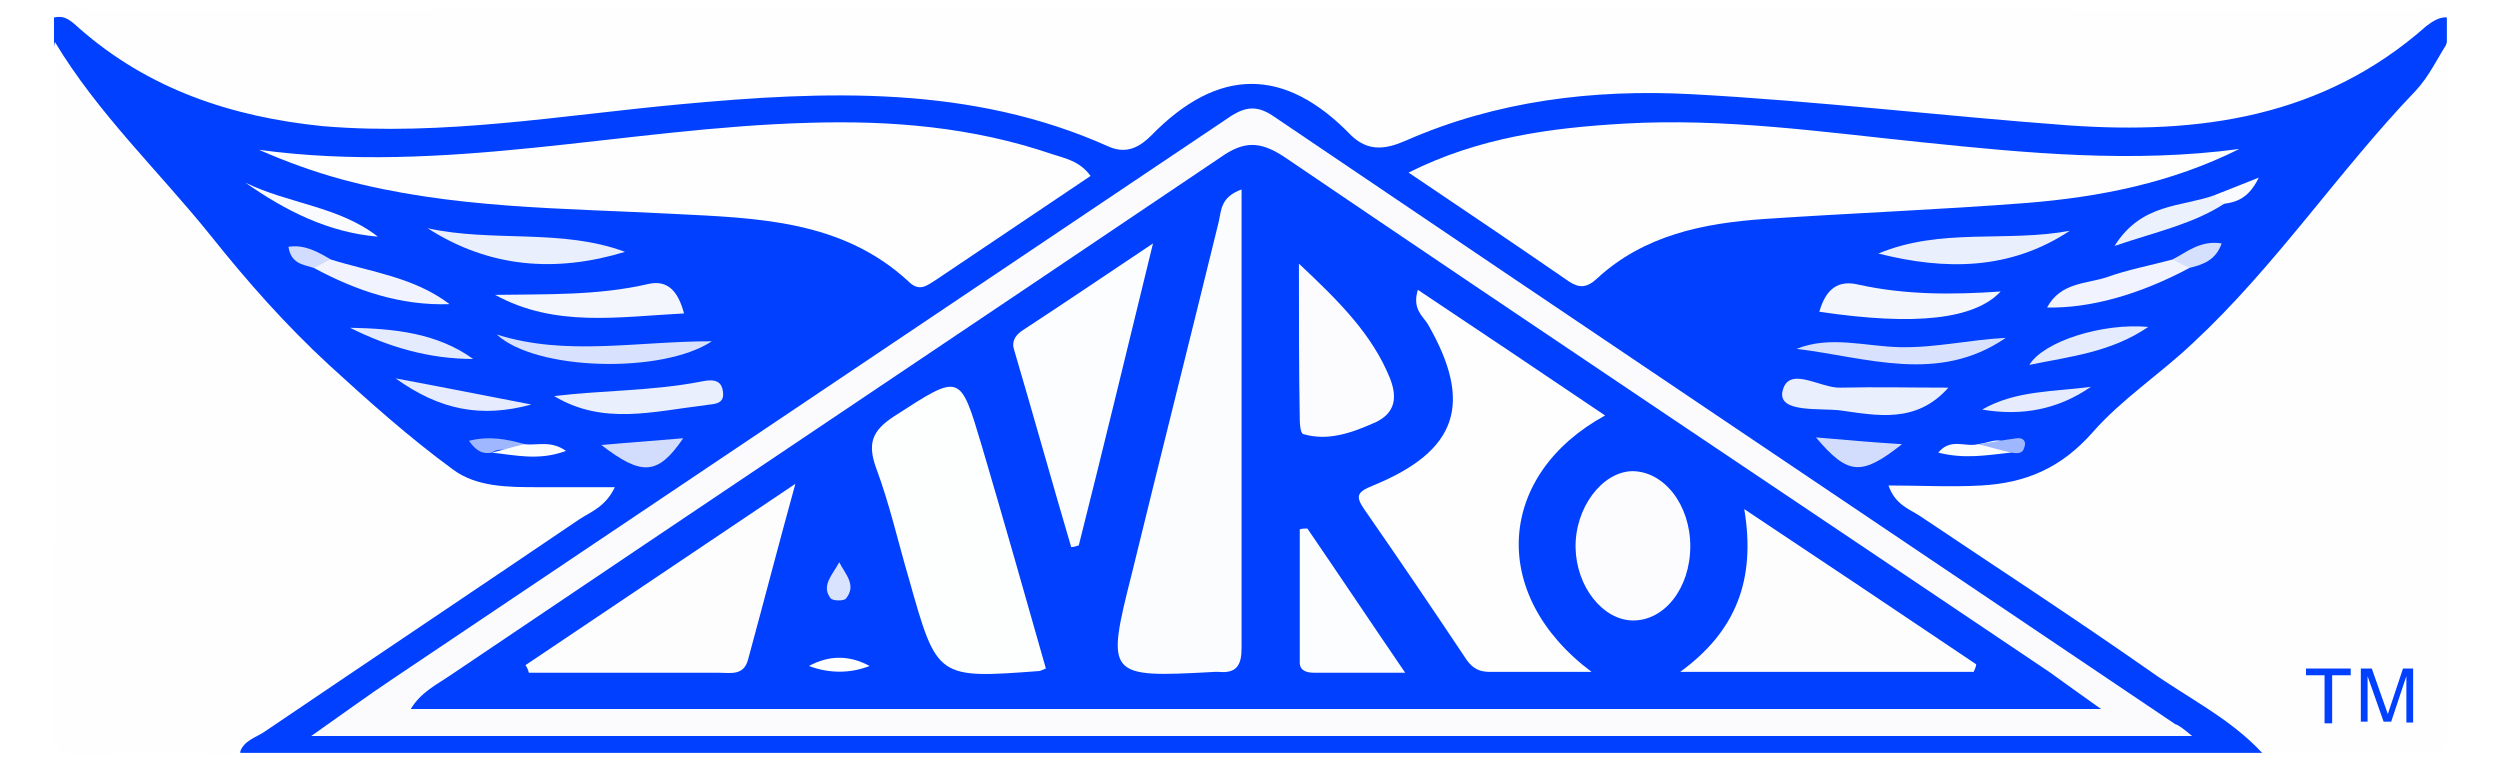
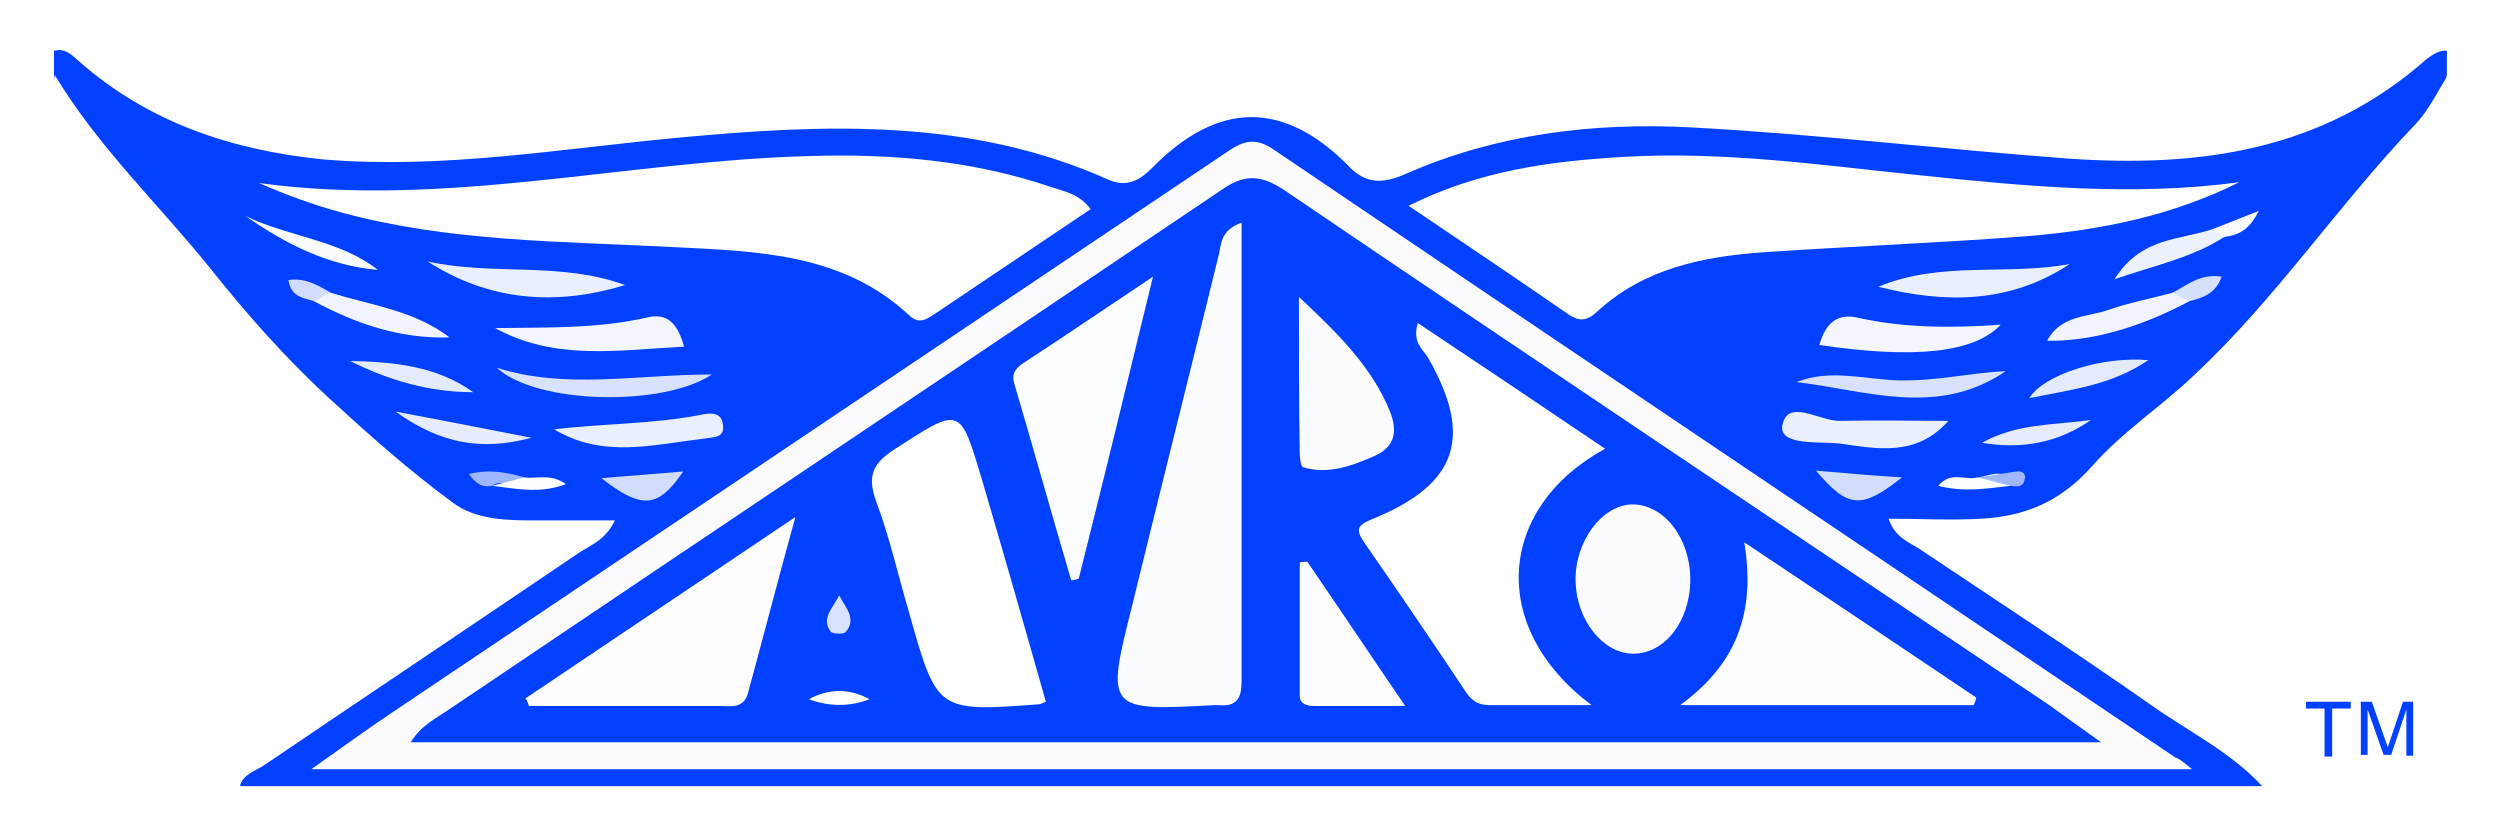
- <svg xmlns="http://www.w3.org/2000/svg" id="Layer_1" x="0" y="0" version="1.1" viewBox="-3.70 3.94 296.40 91.52" xml:space="preserve">
+ <svg xmlns="http://www.w3.org/2000/svg" viewBox="-3.70 0.00 296.40 99.00">
  <style>.st0{fill:#0040fe}.st1{fill:#fefefe}.st3{fill:#f4f6fe}.st4{fill:#eaeffe}.st9{fill:#fafbfe}.st13{fill:#9fb7fe}.st14{fill:#fcfdfe}</style>
  <path d="M264.5 93.2H24.8c-.8-3.3 1.9-4.4 3.9-5.8 11.3-8.2 23.2-15.7 35-23.7-4-.3-7.9.2-11.6-1.1-1.8-.6-3.6-1.3-5.1-2.5-13-10.2-24.4-22.2-34.4-35.4-1-1.3-1.9-2.6-3.1-3.6-3.9-3.2-5.9-7.4-6.8-12.2V6c3.1-.7 5.5.9 7.8 2.4 11.3 7.6 23.9 8.9 37 8.3 12.7-.6 25.3-2.5 38.1-3.4 14-1 27.7.1 40.9 4.9 2.7 1 4.9-.1 7.1-1.5 11.3-7.6 10.5-7.6 21.8 0 2.8 1.9 5.4 2.3 8.5 1.1 16.1-6 32.8-5.5 49.5-3.6 10.6 1.2 21.2 2.7 31.9 2.9 11.8.2 23.5-1.6 33.7-8.9 2.1-1.5 4.5-3 7.4-2.2v2.9c-.9 4.8-3.5 8.5-6.7 12.3-5 6-10.1 11.8-15 17.9-4.6 5.7-9.8 10.9-15.7 15.2-1.4 1-2.9 2-4.1 3.3-3.7 4.3-8.6 5.9-14.1 6.1-1.7.1-3.5-.1-5.3.2 11.7 7.9 23.6 15.4 34.9 23.7 2.2 1.3 5 2.3 4.1 5.6z" class="st0" />
  <path d="M286.6 6c-1-.1-1.8.4-2.6 1-12.3 10.9-27 12.9-42.5 11.8-14.9-1.1-29.8-2.9-44.8-3.7-11.5-.6-23 .8-33.7 5.5-2.5 1.1-4.5 1.3-6.5-.6-7.9-8.2-15.8-8.1-23.7 0-1.3 1.3-2.9 2.3-5.1 1.3-16.3-7.3-33.5-6.6-50.7-5-14.1 1.3-28.1 3.8-42.4 2.6-10.9-1.1-20.7-4.4-28.9-11.6-.8-.7-1.6-1.6-2.9-1.3 1.1-2 2.9-.9 4.3-.9 91.7-.1 183.4-.1 275.2 0 1.4 0 3.2-1.1 4.3.9zM2.8 8.9c5.1 8.5 12.3 15.3 18.5 23 4.3 5.4 8.9 10.6 14 15.3 4.7 4.3 9.5 8.6 14.7 12.4 2.8 2.1 6.6 2.1 10.1 2.1h9.1c-1.1 2.3-2.8 2.9-4.2 3.8-12.4 8.4-24.8 16.7-37.2 25.1-1.1.8-2.7 1.1-3.1 2.7-6 0-12.1-.2-18.1.1-3.1.1-4.1-.3-4-3.8.3-27 .2-53.9.2-80.7zm261.7 84.3c-3.8-4.1-8.8-6.5-13.3-9.7-9-6.3-18.2-12.3-27.3-18.4-1.2-.8-2.9-1.3-3.7-3.6 3.8 0 7.4.2 11 0 5.2-.3 9.4-2 13.2-6.3 3.4-3.9 8-6.9 11.9-10.6 9.8-9.1 17.2-20.3 26.4-29.9 1.6-1.7 2.6-3.9 3.9-5.9 0 27-.1 54 .1 81 0 2.9-.6 3.6-3.4 3.4-6.3-.2-12.5 0-18.8 0z" class="st1" />
  <path fill="#fbfbfe" d="M256.2 91.2h-223c3.7-2.6 6.7-4.8 9.7-6.8 32.9-22.1 65.7-44.1 98.6-66.2 2-1.4 3.5-2.1 5.9-.4 35.6 24.1 71.2 48 106.8 72 .4.1.9.5 2 1.4z" />
  <path d="M125.6 24.8l-18.3 12.3c-1.1.7-2 1.5-3.3.2-7.9-7.3-18-7.5-27.8-8-13.2-.7-26.5-.6-39.4-4.1-3.3-.9-6.6-2.1-9.8-3.5 22 3 43.4-2.6 65.2-3.2 9.8-.3 19.4.5 28.8 3.7 1.5.5 3.3.8 4.6 2.6zm37.7-.4c8.4-4.2 16.9-5.3 25.5-5.8 11.9-.7 23.6 1 35.3 2.2 12.5 1.3 25.1 2.5 37.7.8-8 4-16.5 5.7-25.2 6.4-10.3.8-20.7 1.2-31.1 1.9-7.2.5-14.3 1.9-19.9 7.1-1.2 1.1-2.1 1.1-3.3.3-6.1-4.2-12.3-8.4-19-12.9z" class="st1" />
  <path d="M55 38.9c6.1-.1 12.2.1 18.2-1.3 2.3-.5 3.5.9 4.2 3.5-7.8.4-15.3 1.7-22.4-2.2z" class="st3" />
  <path d="M47 31c7.7 1.7 15.9 0 23.4 2.8-8.2 2.5-16.1 1.9-23.4-2.8zm172 3c7.4-3.1 15.2-1.3 22.7-2.7C234.6 36 226.9 36 219 34z" class="st4" />
  <path d="M212 40.9c.8-2.8 2.3-3.8 4.7-3.2 5.5 1.2 11 1.2 16.8.8-3.1 3.3-10.1 4.1-21.5 2.4z" class="st3" />
  <path d="M227.3 49.9c-3.8 4.3-8.5 3.3-12.8 2.7-2.4-.3-7.2.3-6.9-2.1.6-3.4 4.5-.5 6.9-.6 4.3-.1 8.5 0 12.8 0zM62 50.9c5.8-.7 11.6-.6 17.3-1.7 1-.2 2.5-.5 2.7 1.1.3 1.7-1.2 1.5-2.2 1.7-6 .7-12 2.4-17.8-1.1z" class="st4" />
  <path fill="#d8e2fe" d="M234.1 44c-8 5.5-16.5 2.3-24.8 1.3 4-1.6 8.1-.3 12.2-.2 4.3.1 8.4-.9 12.6-1.1z" />
  <path fill="#d8e1fe" d="M55.2 43.6c8.2 2.6 16.5.8 25.5.8-5.9 3.9-20.9 3.5-25.5-.8z" />
  <path fill="#f1f4fe" d="M255.9 35.7c-6 3.2-11.8 4.8-16.9 4.7 1.6-3 4.7-2.8 7.1-3.6 2.5-.9 5.2-1.4 7.8-2.1 1.1-.5 2-.8 2 1zm-220.4-1c4.8 1.5 9.9 2.1 14.1 5.3-5.8.2-11.1-1.6-16.1-4.3-.1-1.8.9-1.5 2-1z" />
  <path fill="#e4ebfe" d="M52.4 46.5c-5.2 0-10-1.4-14.6-3.7 5.2.1 10.3.6 14.6 3.7zM251 42.7c-4.4 3-9.2 3.5-14.1 4.5 1.7-2.8 8.7-5 14.1-4.5z" />
  <path d="M25.4 25.6c5.1 2.5 11.1 2.8 15.7 6.4-5.9-.5-11-3.1-15.7-6.4z" class="st9" />
  <path fill="#ecf1fe" d="M260 28.1c-3.7 2.4-8 3.3-13 5 3.2-5.1 7.9-4.6 11.8-6 .5.3 1.1.4 1.2 1z" />
  <path fill="#e6ecfe" d="M43.2 48.8c5.9 1.1 10.4 2 16.1 3.1-5.9 1.6-10.8.7-16.1-3.1zm201 1c-3.9 2.7-8.2 3.5-12.9 2.7 4-2.3 8.5-2.1 12.9-2.7z" />
  <path fill="#d2ddfe" d="M67.6 56.7c3.3-.3 6.3-.5 9.7-.8-3 4.4-4.9 4.5-9.7.8zm144-.9c3.6.3 6.8.6 10.2.8-4.8 3.8-6.4 3.7-10.2-.8z" />
  <path d="M54.6 57.6c-1 .2-1.8-.1-2.7-1.4 2.4-.6 4.5-.2 6.6.4-1 1.4-2.7.1-3.9 1z" class="st13" />
  <path d="M54.6 57.6c1.3-.3 2.6-.7 3.9-1 1.4.2 3.1-.5 4.9.8-3.2 1.2-6 .5-8.8.2zm180.1 0c-2.8.3-5.5.8-8.6 0 1.5-1.8 3.2-.6 4.7-1 1.4-.1 3.2-1.4 3.9 1z" class="st14" />
  <path fill="#d5dffe" d="M255.9 35.7c-.7-.3-1.3-.6-2-1 1.7-.9 3.3-2.3 5.8-1.9-.7 2-2.2 2.5-3.8 2.9z" />
  <path d="M234.7 57.6c-1.3-.3-2.6-.7-3.9-1 1.5-.2 3.1-.5 4.6-.7.7-.1 1.2.3.9 1.1-.2.8-.9.7-1.6.6z" class="st13" />
  <path fill="#d1dcfe" d="M35.5 34.7c-.7.3-1.3.7-2 1-1.3-.4-2.7-.5-3-2.5 1.9-.3 3.5.6 5 1.5z" />
  <path d="M260 28.1c-.4-.3-.8-.6-1.2-1 1.5-.6 3-1.2 5.3-2.1-1.2 2.5-2.7 2.9-4.1 3.1z" class="st9" />
  <path d="M245.4 88H45c1.2-2 3.1-2.9 4.7-4 30.4-20.5 60.9-40.9 91.3-61.4 2.7-1.9 4.6-2 7.5-.1 30.2 20.5 60.6 40.8 90.9 61.2 1.5 1.1 3.2 2.3 6 4.3z" class="st0" />
  <path d="M185 83.6h-12c-1.2 0-2-.3-2.8-1.4-4-6-8-11.9-12.1-17.8-1.1-1.6-1-2.1 1-2.9 10-4.1 11.9-9.7 6.5-19.1-.6-1-1.9-1.8-1.2-4.1 7.5 5 14.8 9.9 22.2 14.9-12.8 7-13.9 21.2-1.6 30.4z" class="st1" />
  <path fill="#fbfcfe" d="M143.5 26.4v54.4c0 2-.6 3-2.7 2.8h-.5c-12.8.7-12.9.6-9.8-11.7 3.4-13.9 6.9-27.8 10.3-41.7.3-1.3.2-2.9 2.7-3.8z" />
  <path fill="#fdfefe" d="M120.3 83.2c-.5.2-.7.3-.8.3-12.1.9-12.1.9-15.4-10.8-1.3-4.4-2.3-8.9-3.9-13.2-1.1-3-.5-4.5 2.1-6.2 7.9-5.1 7.8-5.2 10.4 3.5 2.6 8.8 5.1 17.6 7.6 26.4z" />
  <path fill="#fdfdfe" d="M230.3 83.6h-34.8c6.6-4.8 9-10.9 7.6-19.3 9.6 6.4 18.6 12.4 27.5 18.4 0 .3-.2.6-.3.9zm-171.7-.8c10.4-7 20.7-13.9 32-21.5-2.1 7.6-3.8 14.2-5.6 20.8-.5 2-2.1 1.6-3.5 1.6H59c-.1-.4-.2-.6-.4-.9z" />
  <path d="M133 32.8c-3.1 12.7-5.9 24.3-8.8 35.8-.3.1-.6.2-.9.2-2.3-7.8-4.5-15.7-6.8-23.5-.3-1.1.4-1.8 1.2-2.3 4.9-3.2 9.6-6.4 15.3-10.2z" class="st14" />
  <path fill="#fcfcfe" d="M196.7 68.7c0 5-3.1 8.9-6.9 8.8-3.5-.1-6.6-4-6.7-8.6-.1-4.7 3.1-9 6.7-9.1 3.8 0 6.9 4 6.9 8.9zm-46.4-33.5c4.8 4.5 8.7 8.4 10.8 13.6.9 2.3.6 4.1-1.7 5.2-2.7 1.2-5.6 2.3-8.6 1.4-.3-.1-.4-1.1-.4-1.7-.1-5.8-.1-11.6-.1-18.5z" />
  <path d="M151.3 66.6c3.7 5.4 7.3 10.8 11.6 17.1h-10.8c-.8 0-1.7-.2-1.7-1.2V66.7c.3-.1.6-.1.9-.1z" class="st14" />
  <path d="M92.2 82.9c2.4-1.3 4.8-1.3 7.2 0-2.3.9-4.8.9-7.2 0z" class="st1" />
  <path fill="#dae3fe" d="M95.8 70.6c.7 1.4 2.1 2.7.8 4.3-.2.3-1.5.3-1.8 0-1.2-1.5.2-2.8 1-4.3z" />
  <path d="M275 83.2v.8h-2.2v5.7h-.9V84h-2.2v-.8h5.3zm1.2 0h1.3l1.9 5.4 1.8-5.4h1.2v6.4h-.8v-5.5l-1.8 5.4h-.9l-1.9-5.4v5.4h-.8v-6.3z" class="st0" />
</svg>
